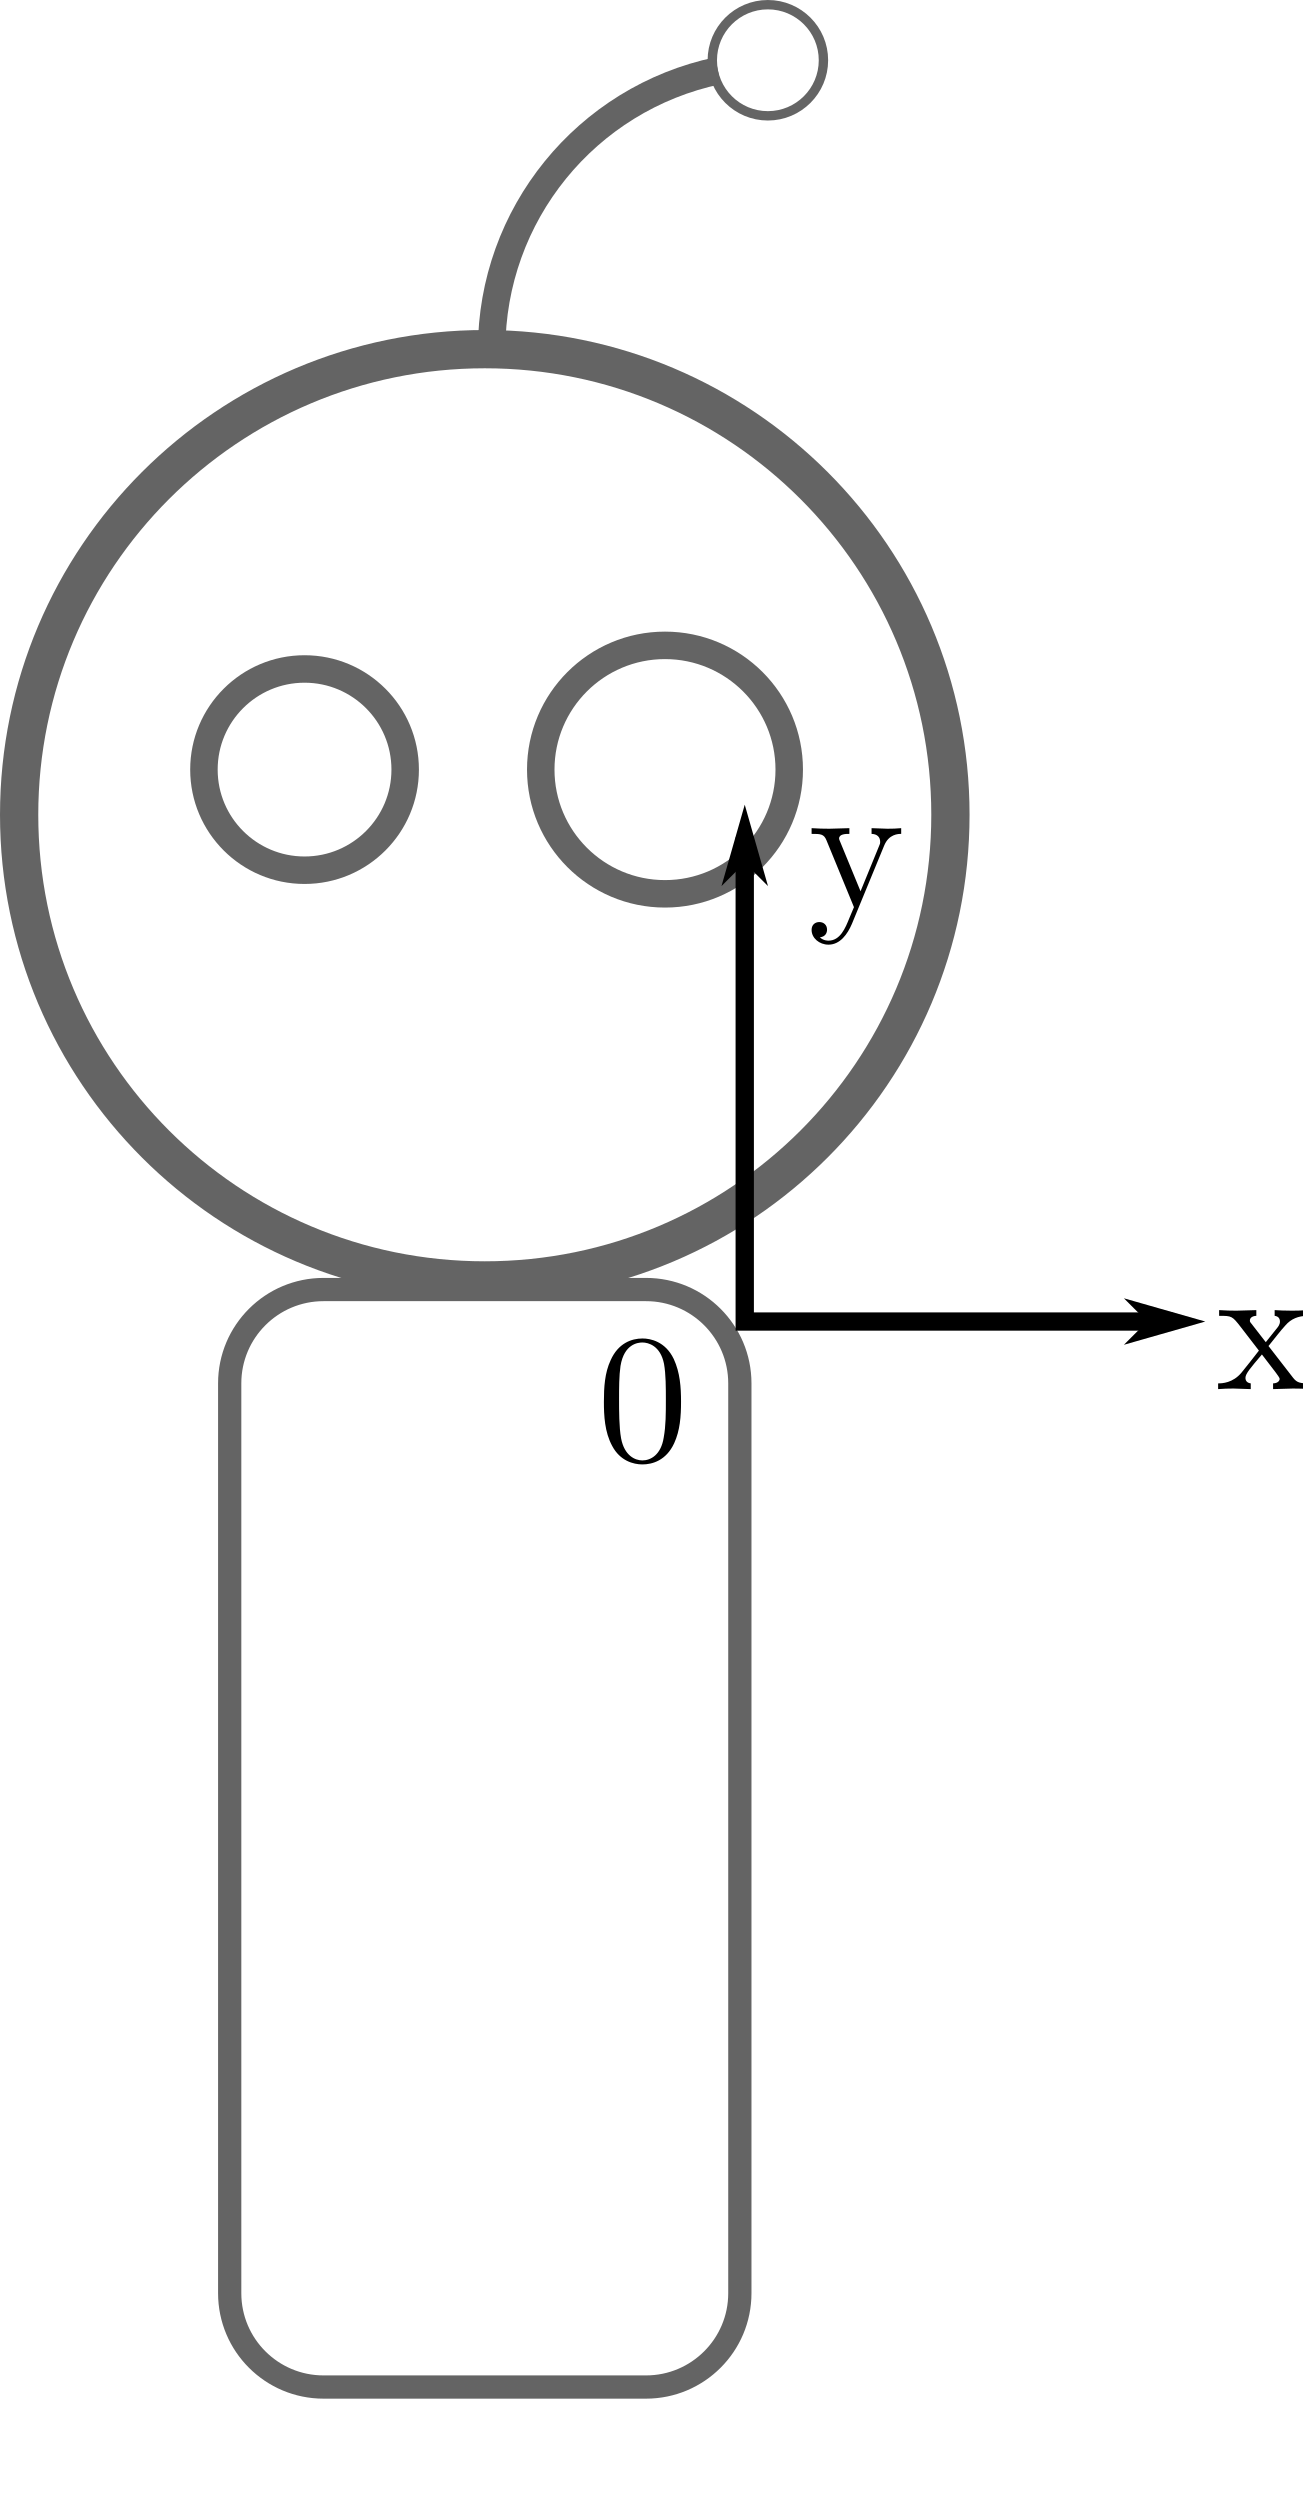
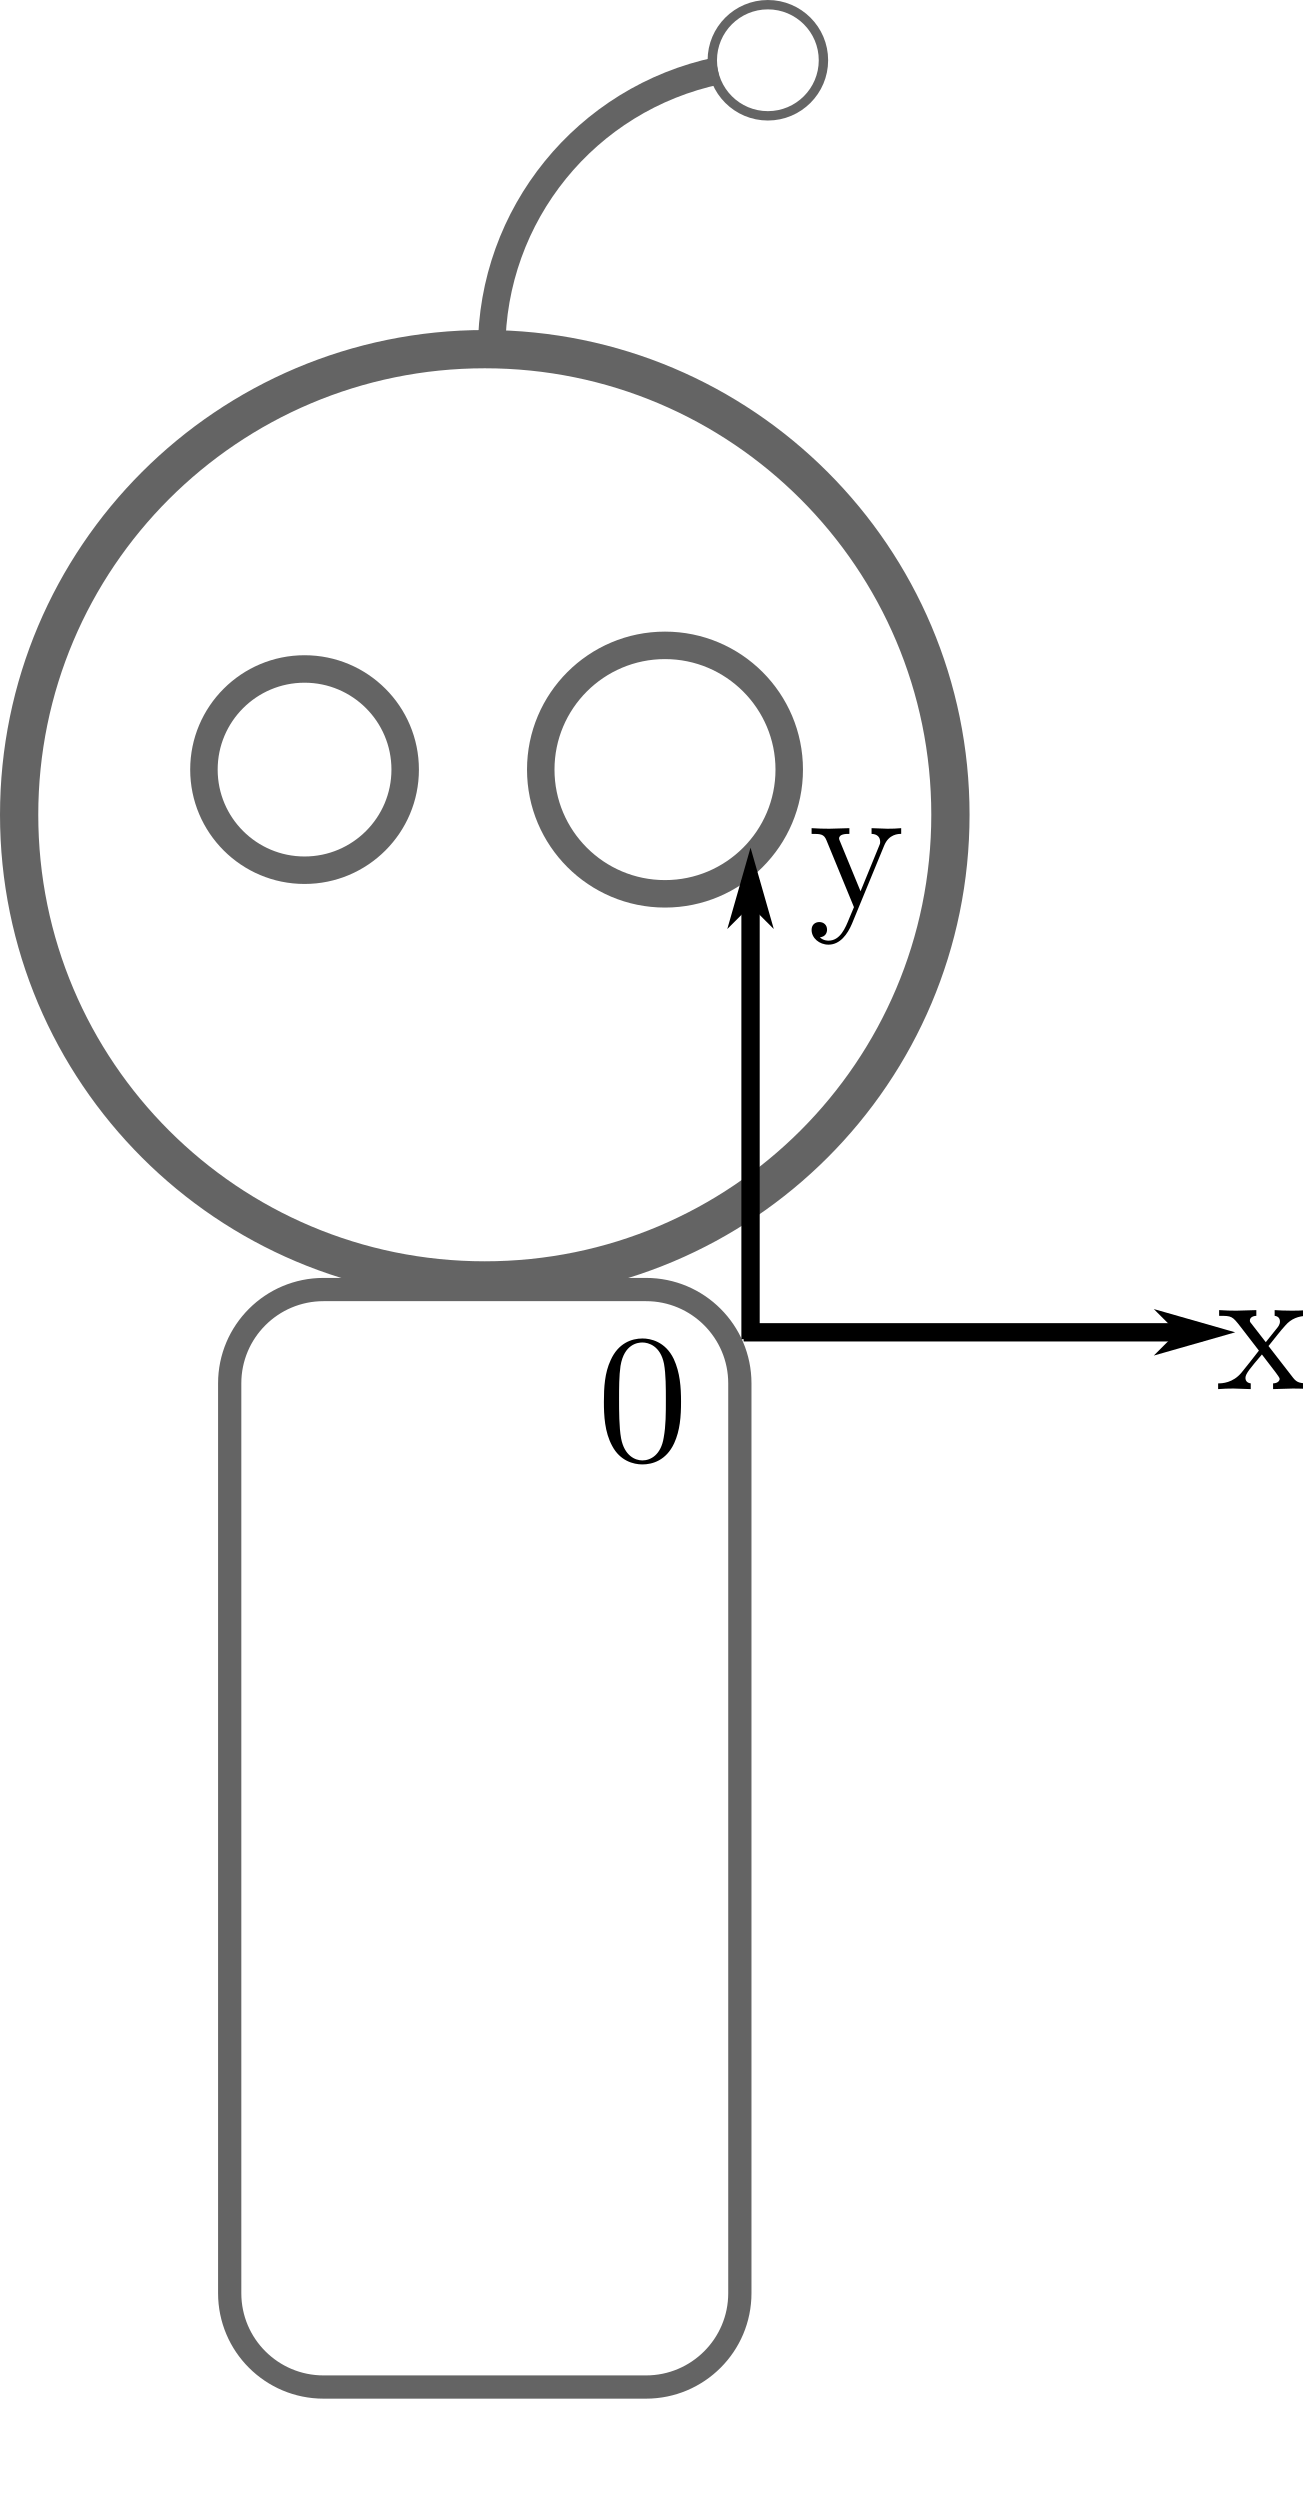
<svg xmlns="http://www.w3.org/2000/svg" width="142.2" height="272.941" id="svg2" version="1.1">
  <defs id="defs4">
    <marker orient="auto" refY="0" refX="0" id="Arrow1Sstart" style="overflow:visible">
      <path id="path4280" d="M 0,0 5,-5 -12.5,0 5,5 0,0 z" style="fill-rule:evenodd;stroke:#000000;stroke-width:1pt;marker-start:none" transform="matrix(0.2,0,0,0.2,1.2,0)" />
    </marker>
    <marker orient="auto" refY="0" refX="0" id="Arrow1Send" style="overflow:visible">
      <path id="path4283" d="M 0,0 5,-5 -12.5,0 5,5 0,0 z" style="fill-rule:evenodd;stroke:#000000;stroke-width:1pt;marker-start:none" transform="matrix(-0.2,0,0,-0.2,-1.2,0)" />
    </marker>
    <marker orient="auto" refY="0" refX="0" id="Arrow1Lend" style="overflow:visible">
      <path id="path4271" d="M 0,0 5,-5 -12.5,0 5,5 0,0 z" style="fill-rule:evenodd;stroke:#000000;stroke-width:1pt;marker-start:none" transform="matrix(-0.8,0,0,-0.8,-10,0)" />
    </marker>
  </defs>
  <g id="layer1" transform="translate(-253.6117,-285.9749)">
    <rect style="fill:none;stroke:#646464;stroke-width:2.538;stroke-linecap:butt;stroke-miterlimit:4;stroke-opacity:1;stroke-dasharray:none;stroke-dashoffset:0" id="rect2816" width="55.697" height="119.821" x="278.689" y="426.762" ry="10.244" />
    <path style="fill:none;stroke:#646464;stroke-width:3;stroke-linecap:butt;stroke-miterlimit:4;stroke-opacity:1;stroke-dasharray:none;stroke-dashoffset:0" id="path3590" d="m 365.698,414.612 c 0,20.162 -16.344,36.506 -36.506,36.506 -20.162,0 -36.506,-16.344 -36.506,-36.506 0,-20.162 16.344,-36.506 36.506,-36.506 20.162,0 36.506,16.344 36.506,36.506 z" transform="matrix(1.392566,0,0,1.392566,-151.8834,-202.4433)" />
    <path style="fill:none;stroke:#646464;stroke-width:3;stroke-linecap:butt;stroke-miterlimit:4;stroke-opacity:1;stroke-dasharray:none;stroke-dashoffset:0" id="path3592" d="m 338.398,281.602 c 0,-14.711 10.305,-27.412 24.701,-30.442" transform="translate(-31.10975,42.53782)" />
    <path style="fill:none;stroke:#646464;stroke-width:3;stroke-linecap:butt;stroke-miterlimit:4;stroke-opacity:1;stroke-dasharray:none;stroke-dashoffset:0" id="path3594" d="m 395.538,280.332 c 0,9.818 -7.959,17.777 -17.777,17.777 -9.818,0 -17.777,-7.959 -17.777,-17.777 0,-9.818 7.959,-17.777 17.777,-17.777 9.818,0 17.777,7.959 17.777,17.777 z" transform="matrix(0.3412949,0,0,0.3412949,208.5176,196.8781)" />
    <path style="fill:none;stroke:#646464;stroke-width:3;stroke-linecap:butt;stroke-miterlimit:4;stroke-opacity:1;stroke-dasharray:none;stroke-dashoffset:0" id="path3596" d="m 291.012,370.485 c 0,6.068 -4.919,10.986 -10.986,10.986 -6.068,0 -10.986,-4.919 -10.986,-10.986 0,-6.068 4.919,-10.986 10.986,-10.986 6.068,0 10.986,4.919 10.986,10.986 z" transform="translate(6.835862,-0.4882759)" />
    <path d="m 291.012,370.485 c 0,6.068 -4.919,10.986 -10.986,10.986 -6.068,0 -10.986,-4.919 -10.986,-10.986 0,-6.068 4.919,-10.986 10.986,-10.986 6.068,0 10.986,4.919 10.986,10.986 z" id="path3598" style="fill:none;stroke:#646464;stroke-width:2.43;stroke-linecap:butt;stroke-miterlimit:4;stroke-opacity:1;stroke-dasharray:none;stroke-dashoffset:0" transform="matrix(1.234631,0,0,1.234631,-19.51526,-87.41563)" />
    <text xml:space="preserve" style="font-size:20px;font-style:normal;font-variant:normal;font-weight:normal;font-stretch:normal;fill:#000000;fill-opacity:1;stroke:none;font-family:Cambria Math;-inkscape-font-specification:Cambria Math" x="48.759" y="272.941" id="text5104" transform="translate(253.6117,285.9749)">
      <tspan id="tspan5106" x="48.759" y="272.941"> </tspan>
    </text>
-     <g id="g5425">
-       <path id="path3753" d="m 334.92,377.399 c 0,0 0,0 0,52.857 l 46.711,0" style="fill:none;stroke:#000000;stroke-width:2;stroke-linecap:butt;stroke-linejoin:miter;stroke-miterlimit:4;stroke-opacity:1;stroke-dasharray:none;marker-start:url(#Arrow1Sstart);marker-end:url(#Arrow1Send)" />
-       <text id="text5091" y="437.631" x="386.369" style="font-size:20px;font-style:normal;font-variant:normal;font-weight:normal;font-stretch:normal;fill:#000000;fill-opacity:1;stroke:none;font-family:Cambria Math;-inkscape-font-specification:Cambria Math" xml:space="preserve">
-         <tspan y="437.631" x="386.369" id="tspan5093">x</tspan>
-       </text>
-       <text id="text5095" y="385.015" x="341.844" style="font-size:20px;font-style:normal;font-variant:normal;font-weight:normal;font-stretch:normal;fill:#000000;fill-opacity:1;stroke:none;font-family:Cambria Math;-inkscape-font-specification:Cambria Math" xml:space="preserve">
-         <tspan y="385.015" x="341.844" id="tspan5097">y</tspan>
-       </text>
-       <text id="text5108" y="445.417" x="318.761" style="font-size:20px;font-style:normal;font-variant:normal;font-weight:normal;font-stretch:normal;fill:#000000;fill-opacity:1;stroke:none;font-family:Cambria Math;-inkscape-font-specification:Cambria Math" xml:space="preserve">
-         <tspan y="445.417" x="318.761" id="tspan5110">0</tspan>
-       </text>
-     </g>
+     <text xml:space="preserve" style="font-size:20px;font-style:normal;font-variant:normal;font-weight:normal;font-stretch:normal;fill:#000000;fill-opacity:1;stroke:none;font-family:Cambria Math;-inkscape-font-specification:Cambria Math" x="386.369" y="437.631" id="text5091">
+       <tspan id="tspan5093" x="386.369" y="437.631">x</tspan>
+     </text>
+     <text xml:space="preserve" style="font-size:20px;font-style:normal;font-variant:normal;font-weight:normal;font-stretch:normal;fill:#000000;fill-opacity:1;stroke:none;font-family:Cambria Math;-inkscape-font-specification:Cambria Math" x="341.844" y="385.015" id="text5095">
+       <tspan id="tspan5097" x="341.844" y="385.015">y</tspan>
+     </text>
+     <text xml:space="preserve" style="font-size:20px;font-style:normal;font-variant:normal;font-weight:normal;font-stretch:normal;fill:#000000;fill-opacity:1;stroke:none;font-family:Cambria Math;-inkscape-font-specification:Cambria Math" x="318.761" y="445.417" id="text5108">
+       <tspan id="tspan5110" x="318.761" y="445.417">0</tspan>
+     </text>
+     <path style="fill:none;stroke:#000000;stroke-width:2;stroke-linecap:butt;stroke-linejoin:miter;stroke-opacity:1;marker-end:url(#Arrow1Send);stroke-miterlimit:4;stroke-dasharray:none" d="m 81.189,145.457 50.095,0" id="path2841" transform="translate(253.6117,285.9749)" />
+     <path id="path3821" d="m 335.553,432.184 0,-50.095" style="fill:none;stroke:#000000;stroke-width:2;stroke-linecap:butt;stroke-linejoin:miter;stroke-miterlimit:4;stroke-opacity:1;stroke-dasharray:none;marker-end:url(#Arrow1Send)" />
  </g>
</svg>
